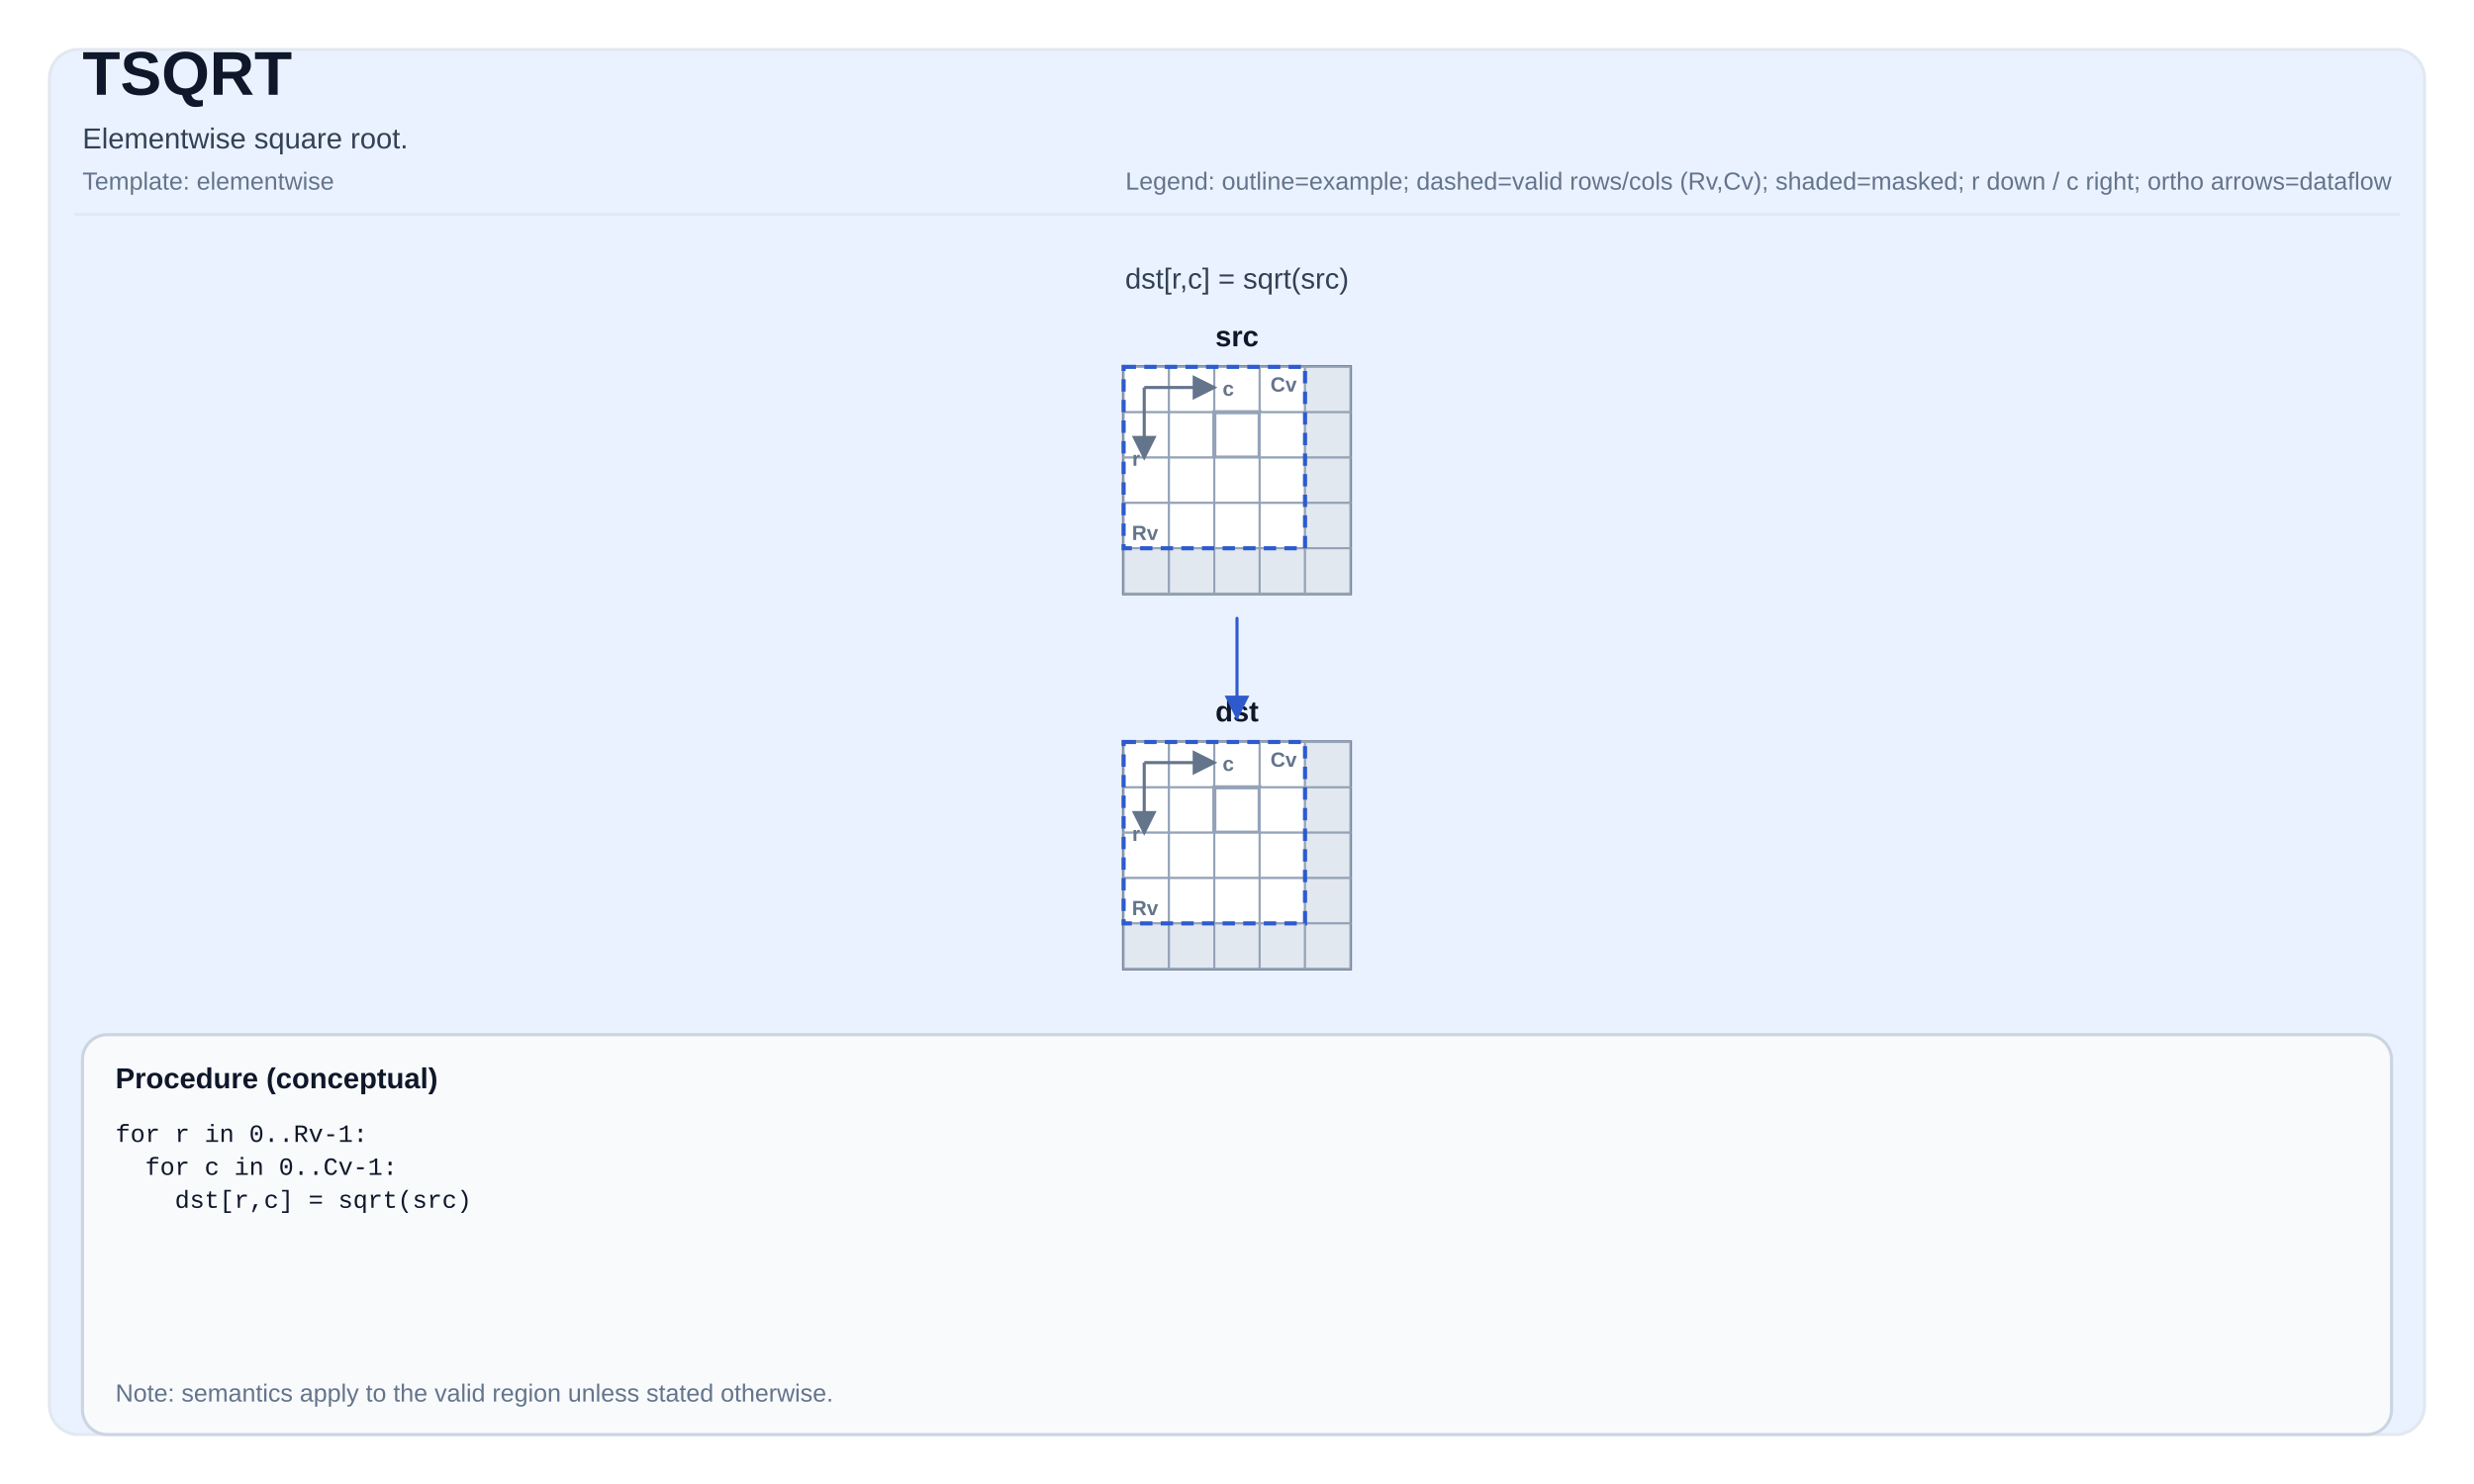
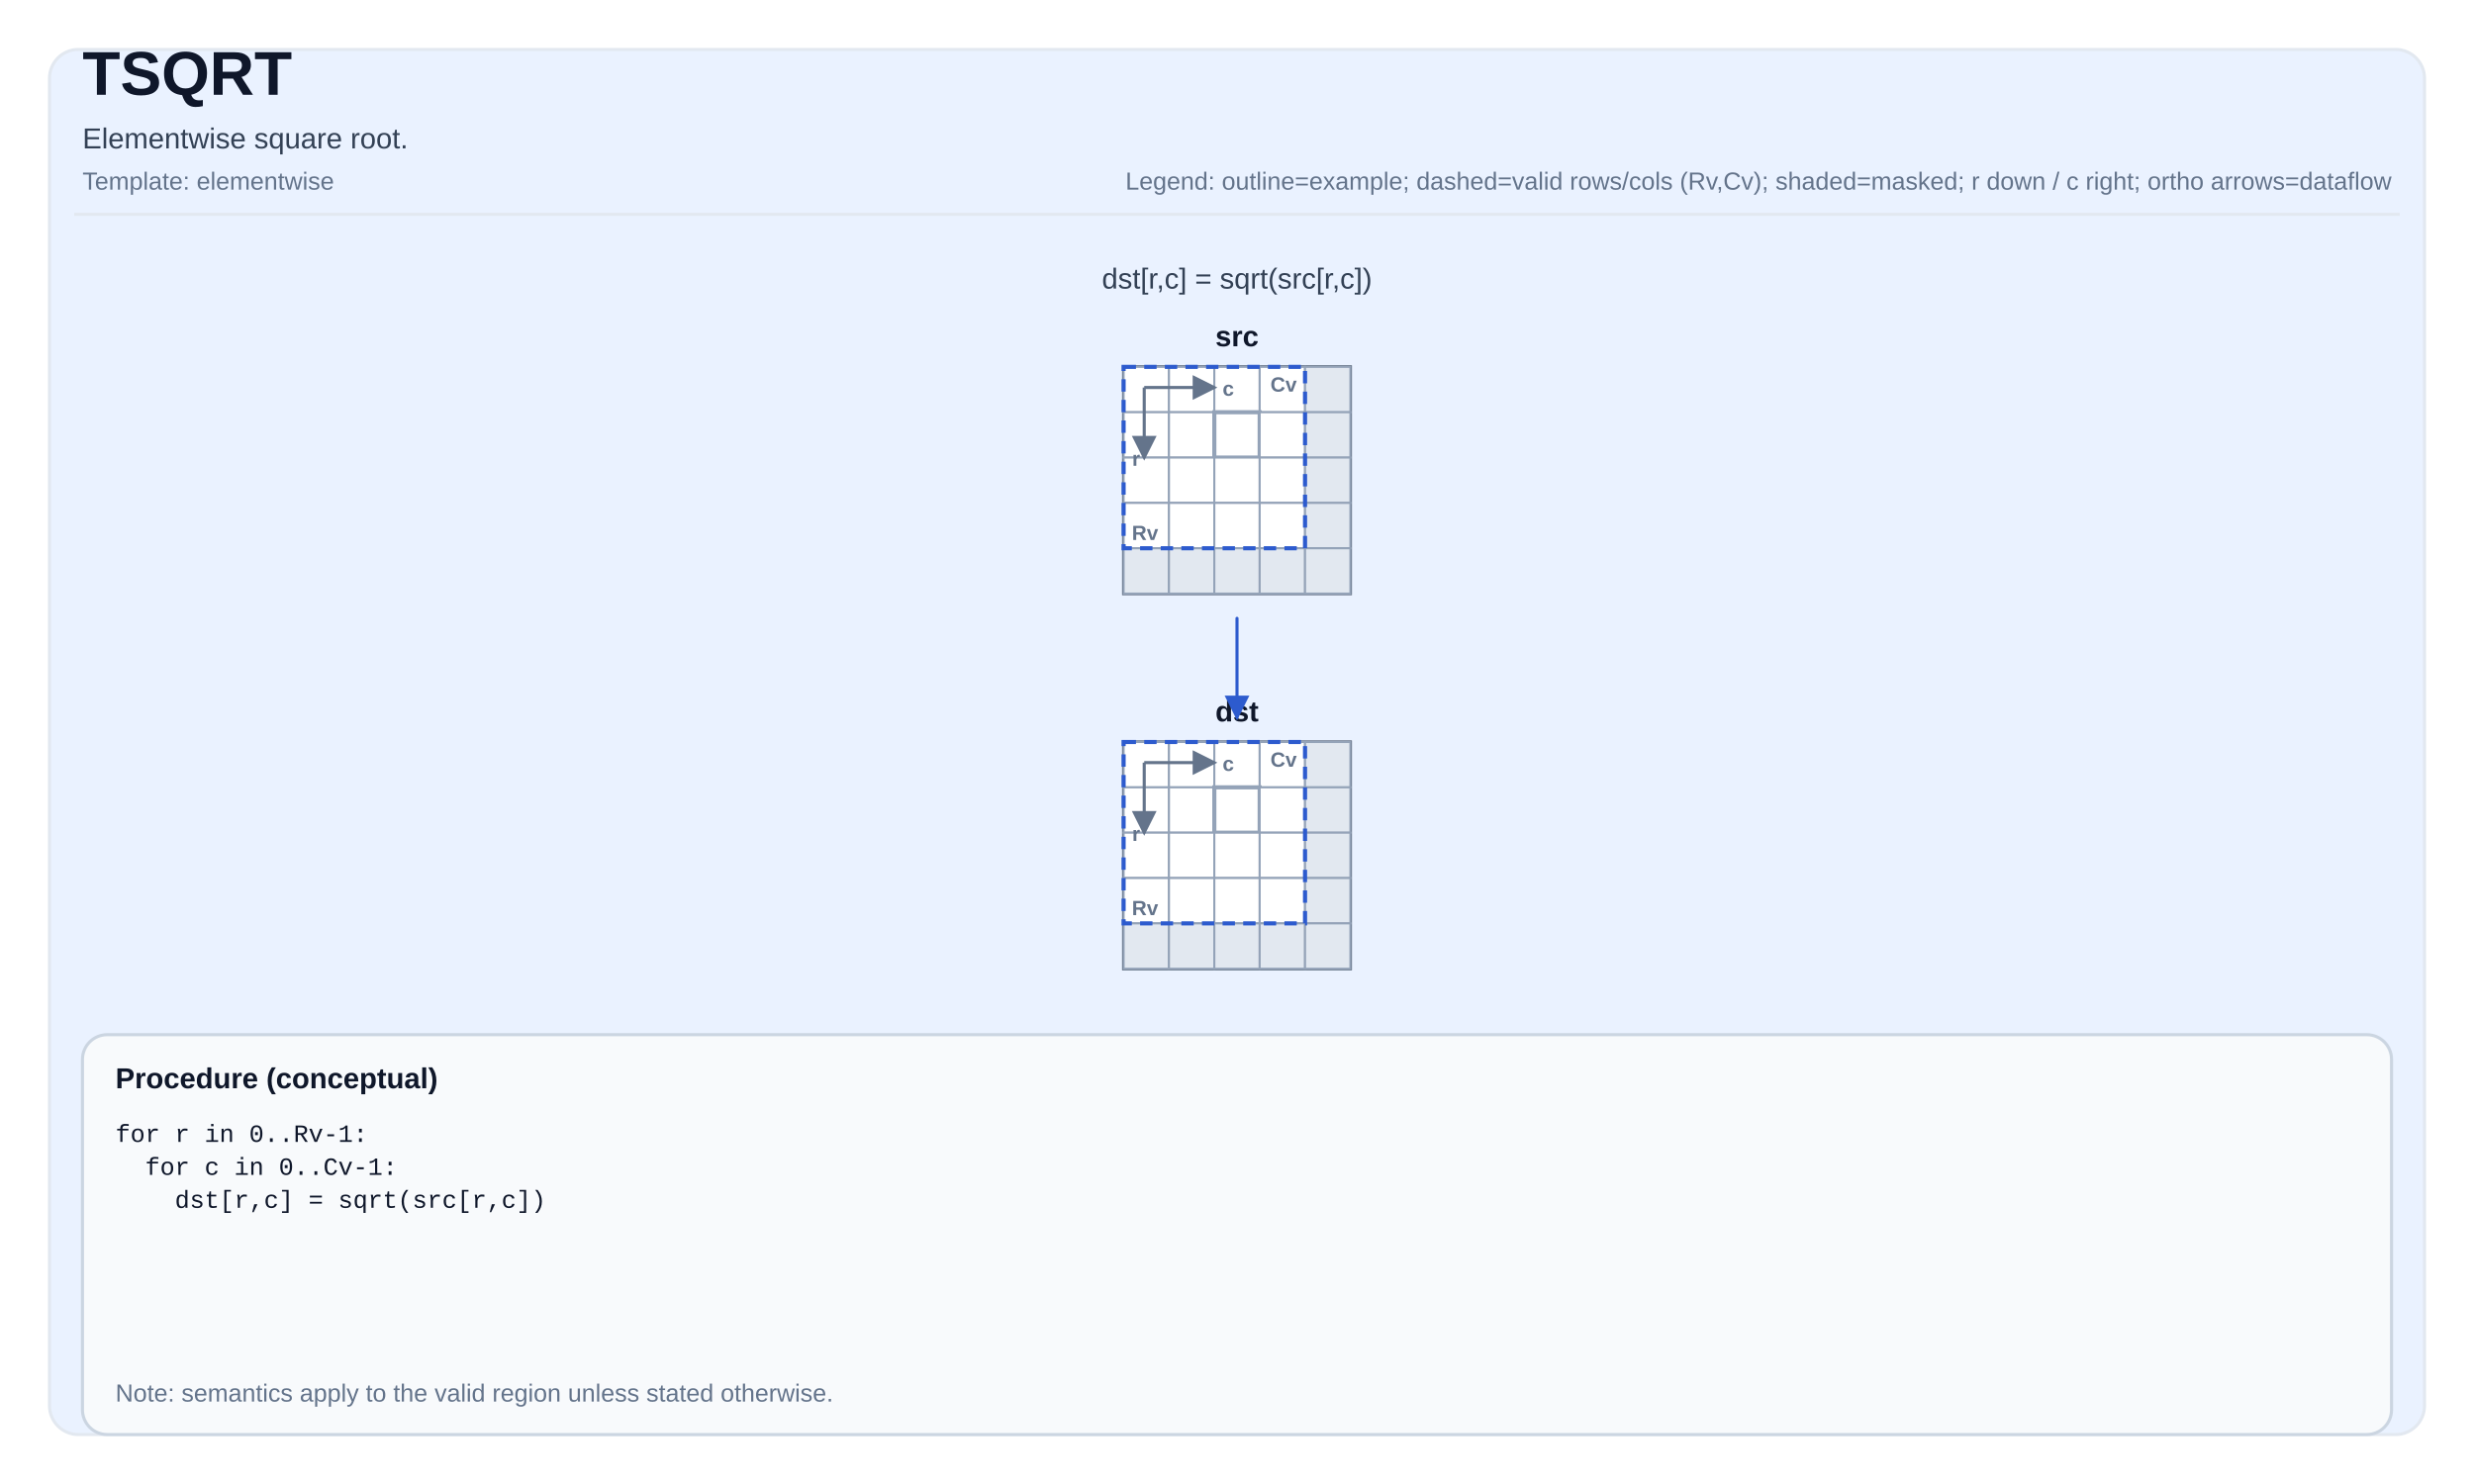
<svg xmlns="http://www.w3.org/2000/svg" width="1200" height="720" viewBox="0 0 1200 720" role="img" aria-label="TSQRT tile operation diagram">
  <defs>
    <marker id="arrow" markerWidth="8" markerHeight="8" refX="7" refY="4" orient="auto">
      <path d="M0,0 L0,8 L8,4 z" fill="#2D5BCE" />
    </marker>
    <marker id="axisArrow" markerWidth="8" markerHeight="8" refX="7" refY="4" orient="auto">
      <path d="M0,0 L0,8 L8,4 z" fill="#64748b" />
    </marker>
  </defs>
  <style>
svg { font-family: Arial, Helvetica, sans-serif; }
.title { font-size: 30px; font-weight: 700; fill: #0f172a; }
.subtitle { font-size: 14px; fill: #334155; }
.meta { font-size: 12px; fill: #64748b; }
.frame { fill: white; }
.panel { fill: #EAF2FF; stroke: #e2e8f0; stroke-width: 1.5; rx: 14; }
.tileLabel { font-size: 14px; font-weight: 700; fill: #0f172a; }
.tileBorder { fill: none; stroke: #475569; stroke-width: 1.5; }
.cell { fill: #ffffff; stroke: #94a3b8; stroke-width: 1; }
.cellMasked { fill: #e2e8f0; }
.cellHL { stroke-width: 2; }
.cellText { font-family: ui-monospace, SFMono-Regular, Menlo, Monaco, Consolas, 'Liberation Mono', 'Courier New', monospace; font-size: 10px; fill: #0f172a; }
.arrow { stroke-width: 1.5; fill: none; stroke-linejoin: round; stroke-linecap: round; }
.axisLine { stroke: #64748b; stroke-width: 1.5; fill: none; }
.axisText { font-size: 10px; fill: #64748b; font-weight: 700; }
.opCircle { fill: #ffffff; stroke-width: 2; }
.opRect { fill: #ffffff; stroke-width: 2; }
.opText { font-size: 10px; font-weight: 800; fill: #0f172a; }
.procBox { fill: #f8fafc; stroke: #cbd5e1; stroke-width: 1.5; rx: 12; }
.procTitle { font-size: 14px; font-weight: 700; fill: #0f172a; }
.procText { font-family: ui-monospace, SFMono-Regular, Menlo, Monaco, Consolas, 'Liberation Mono', 'Courier New', monospace; font-size: 12px; fill: #0f172a; }
.smallLabel { font-size: 12px; fill: #334155; }
.scalarBox { fill: #ffffff; stroke: #cbd5e1; stroke-width: 1.5; }
.scalarValue { font-size: 16px; font-weight: 700; }
.validBox { fill: none; stroke-width: 2; stroke-dasharray: 6 4; }
</style>
  <rect x="0" y="0" width="1200" height="720" class="frame" />
  <rect x="24" y="24" width="1152" height="672" class="panel" />
  <text x="40" y="46" class="title">TSQRT</text>
  <text x="40" y="72" class="subtitle">Elementwise square root.</text>
  <text x="40" y="92" class="meta">Template: elementwise</text>
  <text x="1160" y="92" class="meta" text-anchor="end">Legend: outline=example; dashed=valid rows/cols (Rv,Cv); shaded=masked; r down / c right; ortho arrows=dataflow</text>
  <line x1="36" y1="104" x2="1164" y2="104" stroke="#e2e8f0" stroke-width="1.5" />
-   <text x="600" y="140" class="subtitle" text-anchor="middle" fill="#2D5BCE">dst[r,c] = sqrt(src)</text>
+   <text x="600" y="140" class="subtitle" text-anchor="middle" fill="#2D5BCE">dst[r,c] = sqrt(src[r,c])</text>
  <text x="600" y="168" class="tileLabel" text-anchor="middle">src</text>
  <rect x="545" y="178" width="110" height="110" class="tileBorder" />
  <rect x="545" y="178" width="22" height="22" class="cell" />
  <rect x="567" y="178" width="22" height="22" class="cell" />
  <rect x="589" y="178" width="22" height="22" class="cell" />
  <rect x="611" y="178" width="22" height="22" class="cell" />
  <rect x="633" y="178" width="22" height="22" class="cell cellMasked" />
  <rect x="545" y="200" width="22" height="22" class="cell" />
  <rect x="567" y="200" width="22" height="22" class="cell" />
  <rect x="589" y="200" width="22" height="22" class="cell cellHL" stroke="#2D5BCE" />
  <rect x="611" y="200" width="22" height="22" class="cell" />
  <rect x="633" y="200" width="22" height="22" class="cell cellMasked" />
  <rect x="545" y="222" width="22" height="22" class="cell" />
  <rect x="567" y="222" width="22" height="22" class="cell" />
  <rect x="589" y="222" width="22" height="22" class="cell" />
  <rect x="611" y="222" width="22" height="22" class="cell" />
  <rect x="633" y="222" width="22" height="22" class="cell cellMasked" />
  <rect x="545" y="244" width="22" height="22" class="cell" />
  <rect x="567" y="244" width="22" height="22" class="cell" />
  <rect x="589" y="244" width="22" height="22" class="cell" />
  <rect x="611" y="244" width="22" height="22" class="cell" />
  <rect x="633" y="244" width="22" height="22" class="cell cellMasked" />
  <rect x="545" y="266" width="22" height="22" class="cell cellMasked" />
  <rect x="567" y="266" width="22" height="22" class="cell cellMasked" />
  <rect x="589" y="266" width="22" height="22" class="cell cellMasked" />
  <rect x="611" y="266" width="22" height="22" class="cell cellMasked" />
  <rect x="633" y="266" width="22" height="22" class="cell cellMasked" />
  <rect x="545" y="178" width="88" height="88" class="validBox" stroke="#2D5BCE" />
  <text x="549" y="262" class="axisText">Rv</text>
  <text x="629" y="190" class="axisText" text-anchor="end">Cv</text>
  <path d="M 555 188 L 589 188" class="axisLine" marker-end="url(#axisArrow)" />
  <path d="M 555 188 L 555 222" class="axisLine" marker-end="url(#axisArrow)" />
  <text x="593" y="192" class="axisText">c</text>
  <text x="553" y="226" class="axisText" text-anchor="end">r</text>
  <text x="600" y="350" class="tileLabel" text-anchor="middle">dst</text>
  <rect x="545" y="360" width="110" height="110" class="tileBorder" />
  <rect x="545" y="360" width="22" height="22" class="cell" />
  <rect x="567" y="360" width="22" height="22" class="cell" />
  <rect x="589" y="360" width="22" height="22" class="cell" />
  <rect x="611" y="360" width="22" height="22" class="cell" />
  <rect x="633" y="360" width="22" height="22" class="cell cellMasked" />
  <rect x="545" y="382" width="22" height="22" class="cell" />
  <rect x="567" y="382" width="22" height="22" class="cell" />
  <rect x="589" y="382" width="22" height="22" class="cell cellHL" stroke="#2D5BCE" />
  <rect x="611" y="382" width="22" height="22" class="cell" />
  <rect x="633" y="382" width="22" height="22" class="cell cellMasked" />
  <rect x="545" y="404" width="22" height="22" class="cell" />
  <rect x="567" y="404" width="22" height="22" class="cell" />
  <rect x="589" y="404" width="22" height="22" class="cell" />
  <rect x="611" y="404" width="22" height="22" class="cell" />
  <rect x="633" y="404" width="22" height="22" class="cell cellMasked" />
  <rect x="545" y="426" width="22" height="22" class="cell" />
  <rect x="567" y="426" width="22" height="22" class="cell" />
  <rect x="589" y="426" width="22" height="22" class="cell" />
  <rect x="611" y="426" width="22" height="22" class="cell" />
  <rect x="633" y="426" width="22" height="22" class="cell cellMasked" />
  <rect x="545" y="448" width="22" height="22" class="cell cellMasked" />
  <rect x="567" y="448" width="22" height="22" class="cell cellMasked" />
  <rect x="589" y="448" width="22" height="22" class="cell cellMasked" />
  <rect x="611" y="448" width="22" height="22" class="cell cellMasked" />
  <rect x="633" y="448" width="22" height="22" class="cell cellMasked" />
  <rect x="545" y="360" width="88" height="88" class="validBox" stroke="#2D5BCE" />
  <text x="549" y="444" class="axisText">Rv</text>
  <text x="629" y="372" class="axisText" text-anchor="end">Cv</text>
  <path d="M 555 370 L 589 370" class="axisLine" marker-end="url(#axisArrow)" />
  <path d="M 555 370 L 555 404" class="axisLine" marker-end="url(#axisArrow)" />
  <text x="593" y="374" class="axisText">c</text>
  <text x="553" y="408" class="axisText" text-anchor="end">r</text>
  <path d="M 600 300 L 600 348" class="arrow" stroke="#2D5BCE" marker-end="url(#arrow)" />
  <rect x="40" y="502" width="1120" height="194" class="procBox" />
  <text x="56" y="528" class="procTitle">Procedure (conceptual)</text>
  <text x="56" y="554" class="procText" xml:space="preserve">
    <tspan x="56" dy="0">for r in 0..Rv-1:</tspan>
    <tspan x="56" dy="16">  for c in 0..Cv-1:</tspan>
-     <tspan x="56" dy="16">    dst[r,c] = sqrt(src)</tspan>
+     <tspan x="56" dy="16">    dst[r,c] = sqrt(src[r,c])</tspan>
  </text>
  <text x="56" y="680" class="meta">Note: semantics apply to the valid region unless stated otherwise.</text>
</svg>
